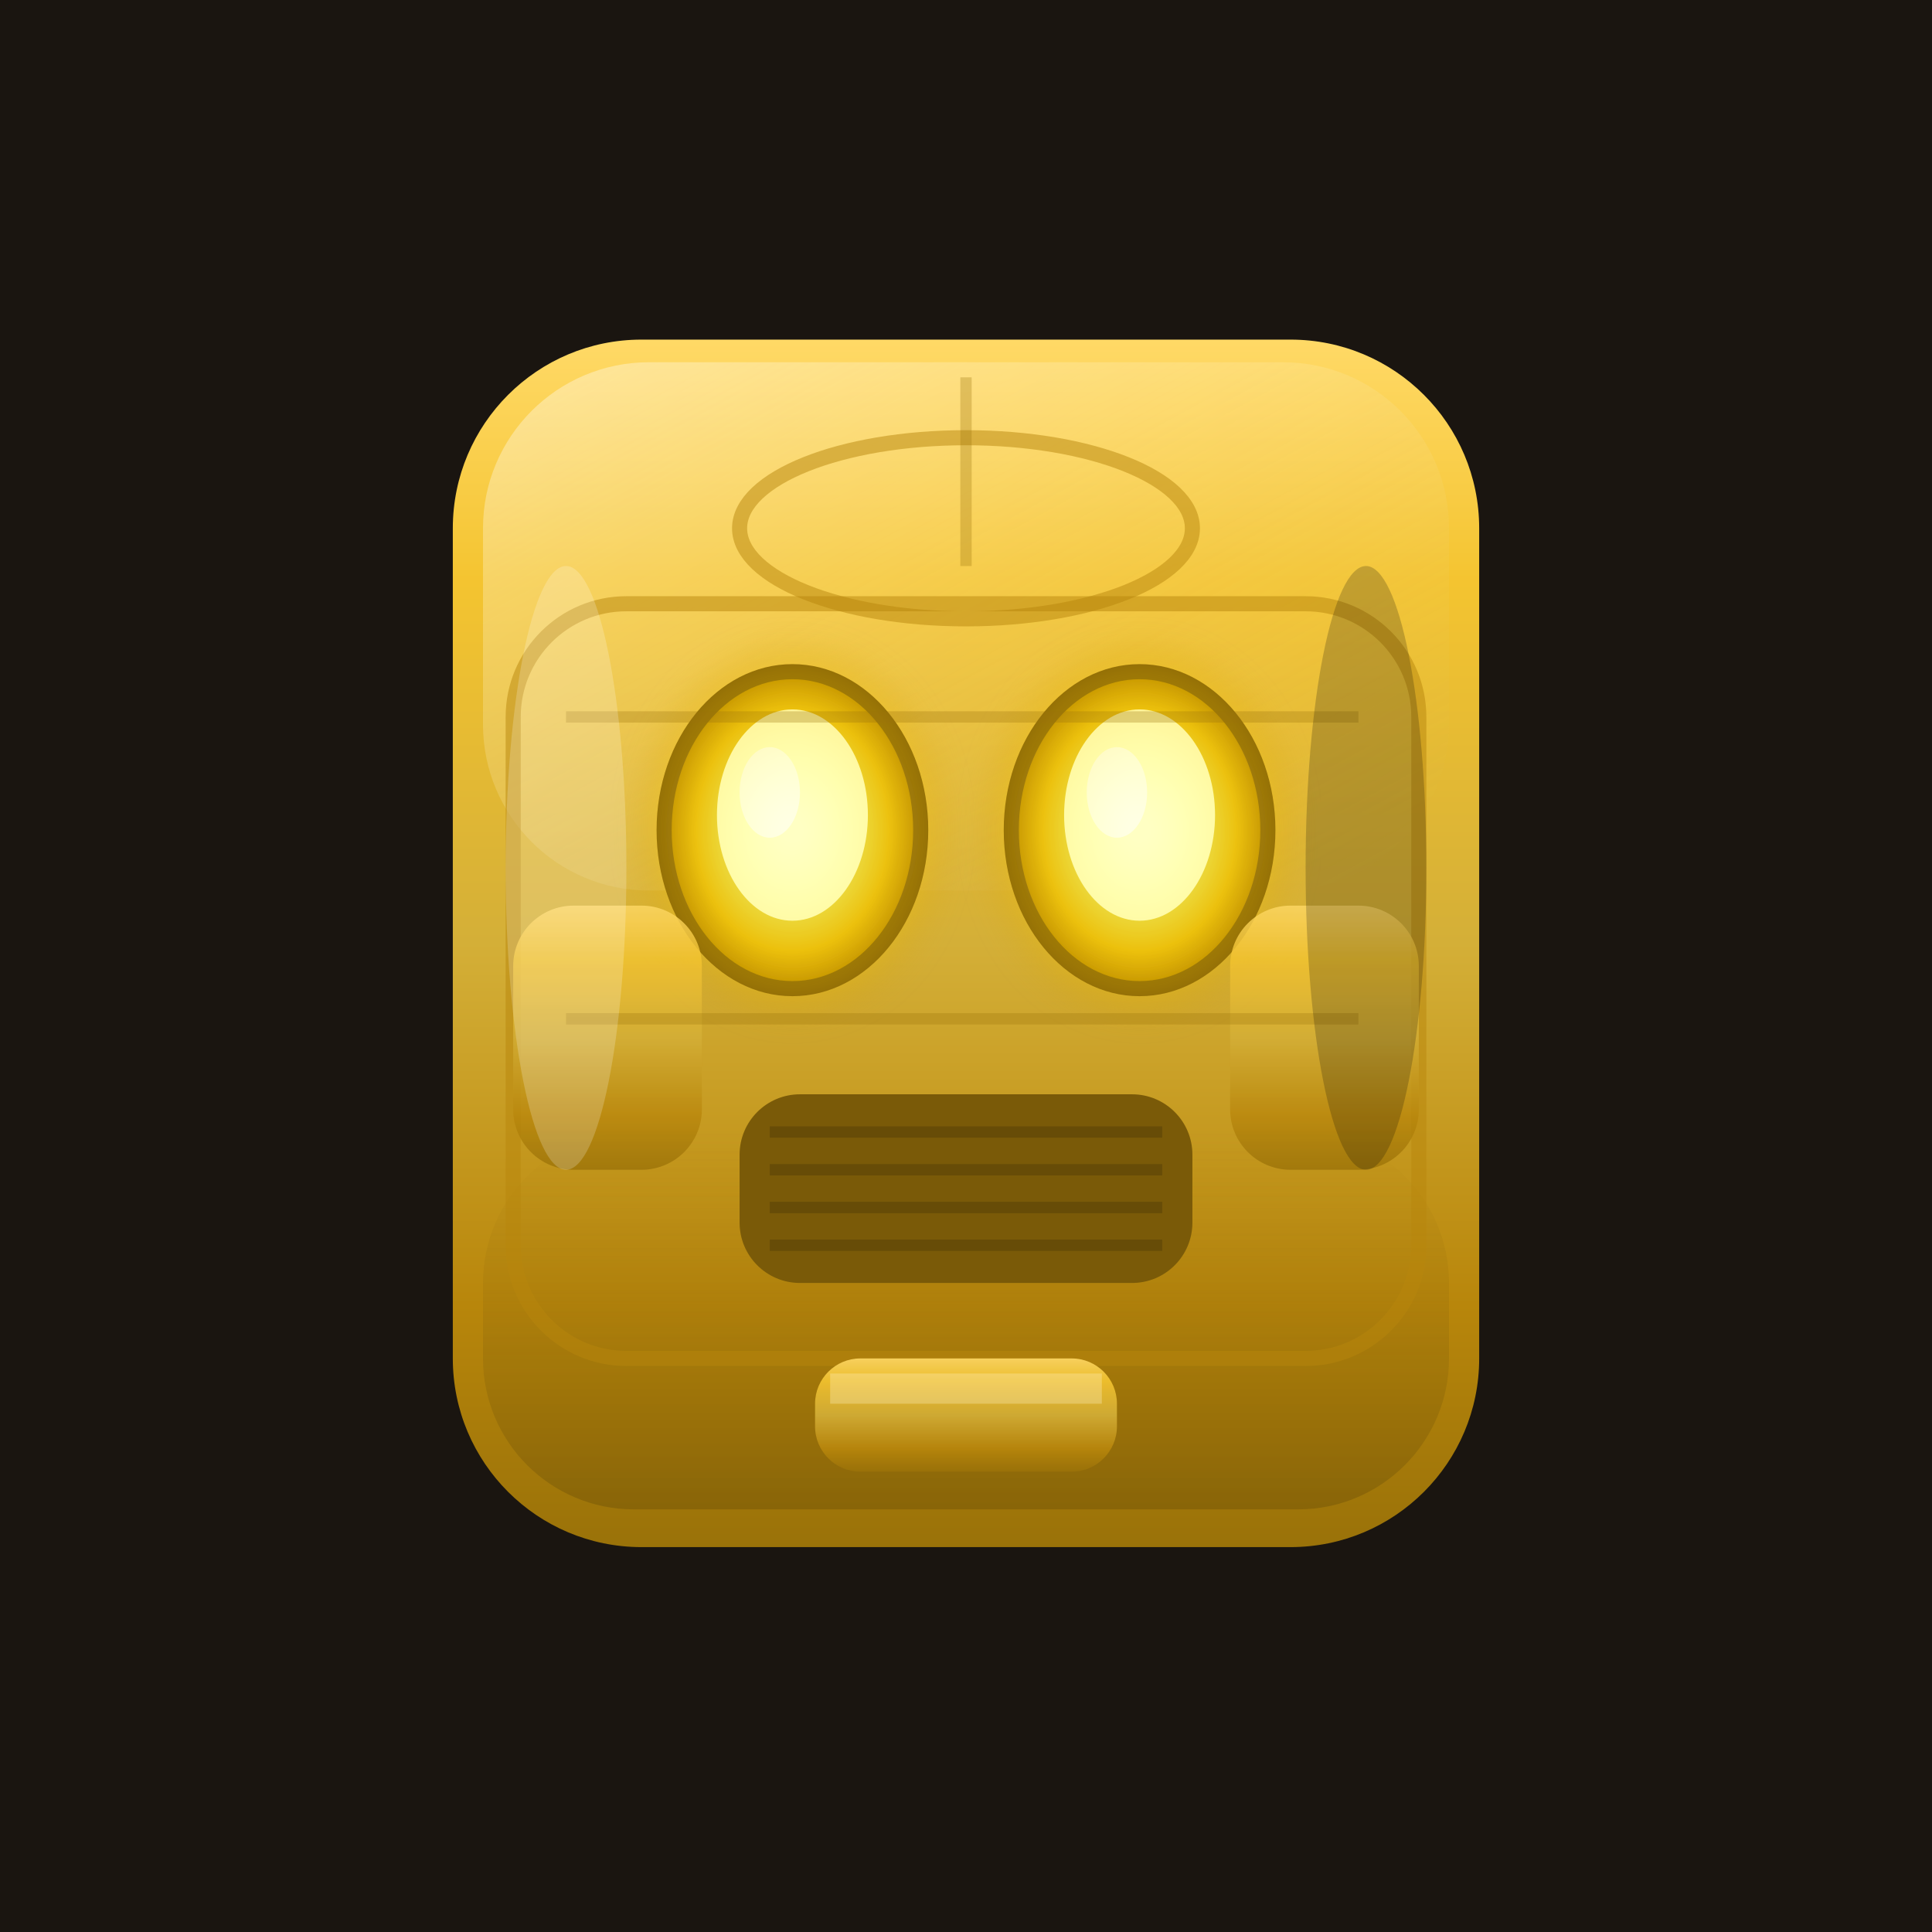
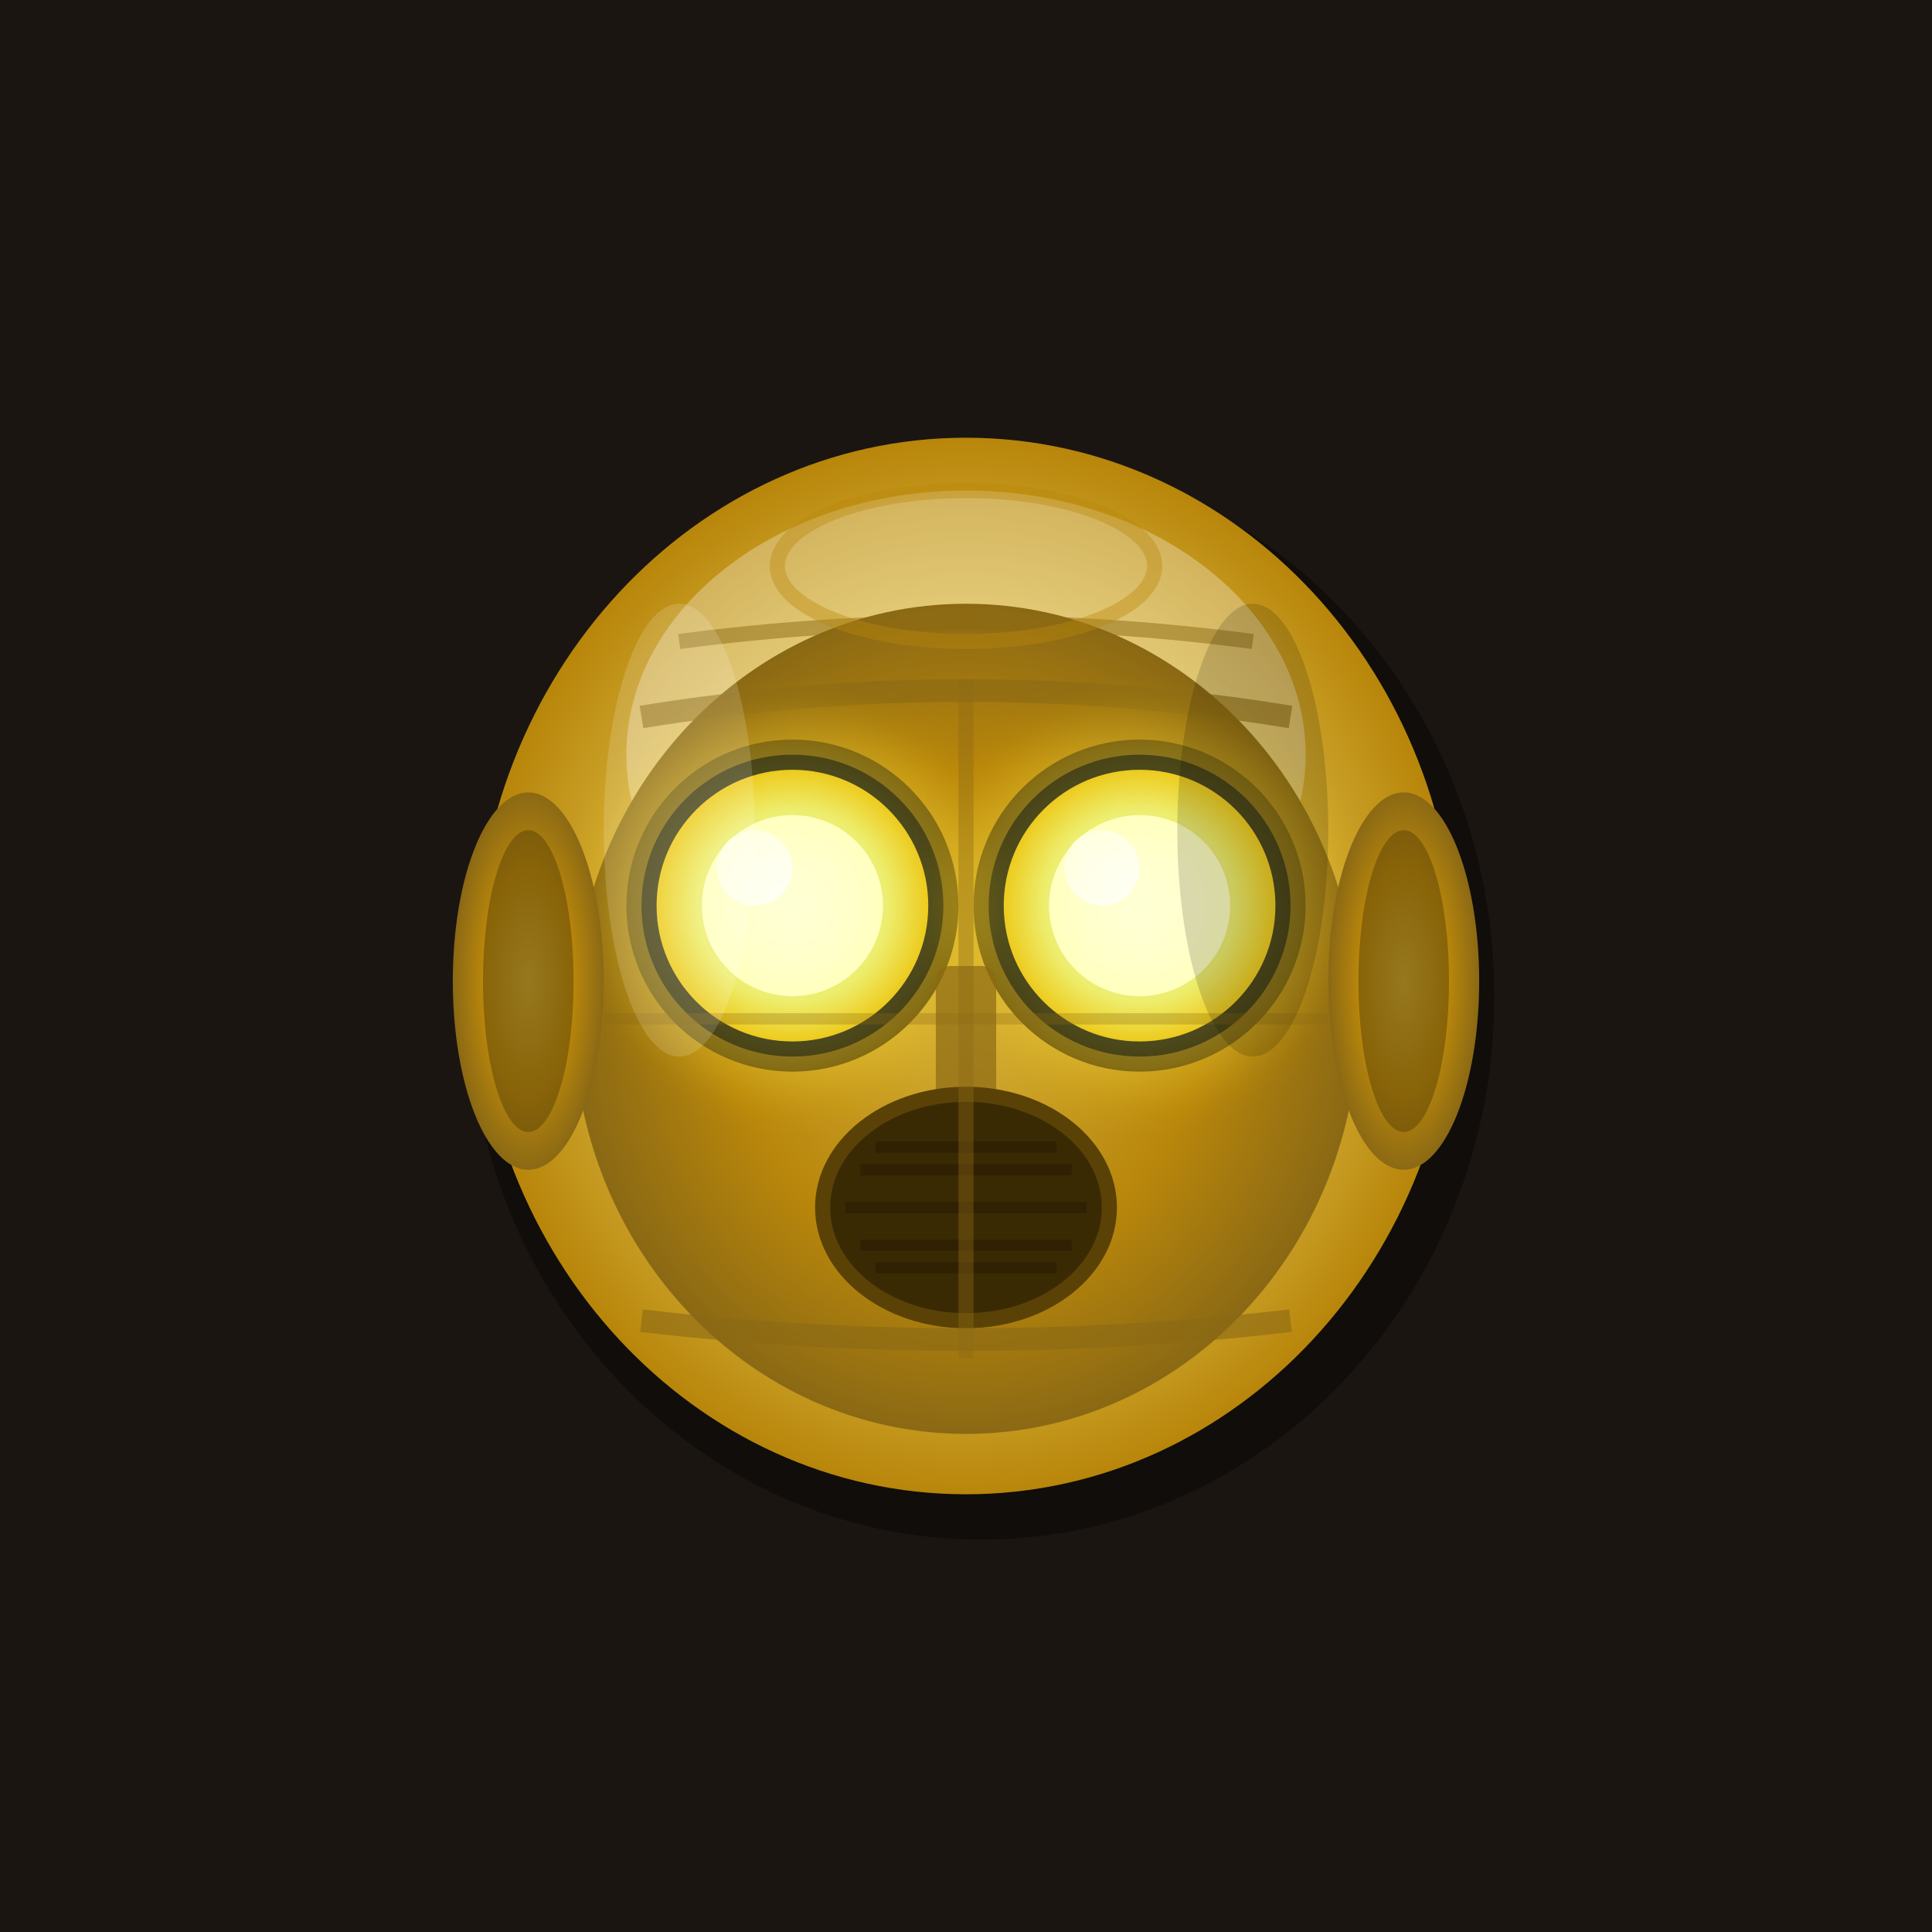
<svg xmlns="http://www.w3.org/2000/svg" width="256" height="256" viewBox="0 0 256 256">
  <defs>
-     <linearGradient id="goldGradient" x1="0%" y1="0%" x2="0%" y2="100%">
+     <radialGradient id="goldHead">
      <stop offset="0%" stop-color="#ffd966" />
-       <stop offset="20%" stop-color="#f4c430" />
-       <stop offset="50%" stop-color="#d4af37" />
-       <stop offset="80%" stop-color="#b8860b" />
-       <stop offset="100%" stop-color="#9a7209" />
-     </linearGradient>
-     <linearGradient id="goldShine" x1="0%" y1="0%" x2="100%" y2="100%">
-       <stop offset="0%" stop-color="#ffffff" stop-opacity="0.8" />
-       <stop offset="40%" stop-color="#fff4cc" stop-opacity="0.4" />
-       <stop offset="100%" stop-color="#d4af37" stop-opacity="0" />
-     </linearGradient>
+       <stop offset="40%" stop-color="#f4c430" />
+       <stop offset="70%" stop-color="#d4af37" />
+       <stop offset="100%" stop-color="#b8860b" />
+     </radialGradient>
+     <radialGradient id="darkGold">
+       <stop offset="0%" stop-color="#d4af37" />
+       <stop offset="60%" stop-color="#b8860b" />
+       <stop offset="100%" stop-color="#8b6914" />
+     </radialGradient>
    <radialGradient id="eyeGlow">
-       <stop offset="0%" stop-color="#ffffcc" />
-       <stop offset="40%" stop-color="#ffff66" />
-       <stop offset="80%" stop-color="#ffcc00" />
-       <stop offset="100%" stop-color="#cc9900" />
+       <stop offset="0%" stop-color="#ffffff" />
+       <stop offset="30%" stop-color="#ffffcc" />
+       <stop offset="70%" stop-color="#ffff66" />
+       <stop offset="100%" stop-color="#ffcc00" />
    </radialGradient>
-     <linearGradient id="shadowGradient" x1="0%" y1="0%" x2="0%" y2="100%">
-       <stop offset="0%" stop-color="#9a7209" stop-opacity="0" />
-       <stop offset="60%" stop-color="#7a5a08" stop-opacity="0.6" />
-       <stop offset="100%" stop-color="#5a4206" stop-opacity="0.8" />
-     </linearGradient>
-     <filter id="eyeGlowFilter">
-       <feGaussianBlur in="SourceGraphic" stdDeviation="2" />
+     <filter id="glow">
+       <feGaussianBlur in="SourceGraphic" stdDeviation="3" />
    </filter>
  </defs>
  <rect width="256" height="256" fill="#1a1510" />
-   <rect x="60" y="45" width="136" height="160" fill="url(#goldGradient)" rx="25" />
-   <rect x="64" y="48" width="128" height="70" fill="url(#goldShine)" rx="22" opacity="0.5" />
-   <rect x="64" y="150" width="128" height="50" fill="url(#shadowGradient)" rx="20" opacity="0.4" />
-   <rect x="68" y="80" width="120" height="100" fill="none" stroke="#b8860b" stroke-width="2" rx="15" opacity="0.5" />
-   <ellipse cx="105" cy="110" rx="18" ry="22" fill="#7a5a08" />
-   <ellipse cx="151" cy="110" rx="18" ry="22" fill="#7a5a08" />
-   <ellipse cx="105" cy="110" rx="16" ry="20" fill="url(#eyeGlow)" opacity="0.8">
+   <ellipse cx="130" cy="132" rx="68" ry="72" fill="#000000" opacity="0.4" />
+   <ellipse cx="128" cy="128" rx="65" ry="70" fill="url(#goldHead)" />
+   <ellipse cx="128" cy="100" rx="45" ry="35" fill="#ffffff" opacity="0.3" />
+   <ellipse cx="128" cy="135" rx="52" ry="55" fill="url(#darkGold)" />
+   <path d="M 85 95 Q 128 88 171 95" fill="none" stroke="#8b6914" stroke-width="3" opacity="0.6" />
+   <path d="M 90 85 Q 128 80 166 85" fill="none" stroke="#8b6914" stroke-width="2" opacity="0.5" />
+   <circle cx="105" cy="120" r="22" fill="#5a4206" />
+   <circle cx="105" cy="120" r="20" fill="#000000" />
+   <circle cx="151" cy="120" r="22" fill="#5a4206" />
+   <circle cx="151" cy="120" r="20" fill="#000000" />
+   <circle cx="105" cy="120" r="18" fill="url(#eyeGlow)" opacity="0.9">
    <animate attributeName="opacity" values="0.8;1;0.8" dur="3s" repeatCount="indefinite" />
-   </ellipse>
-   <ellipse cx="151" cy="110" rx="16" ry="20" fill="url(#eyeGlow)" opacity="0.8">
+   </circle>
+   <circle cx="105" cy="120" r="12" fill="#ffffcc">
+     <animate attributeName="opacity" values="0.9;1;0.9" dur="3s" repeatCount="indefinite" />
+   </circle>
+   <circle cx="151" cy="120" r="18" fill="url(#eyeGlow)" opacity="0.9">
    <animate attributeName="opacity" values="0.8;1;0.8" dur="3s" repeatCount="indefinite" />
-   </ellipse>
-   <ellipse cx="105" cy="108" rx="10" ry="14" fill="#ffffcc">
+   </circle>
+   <circle cx="151" cy="120" r="12" fill="#ffffcc">
    <animate attributeName="opacity" values="0.9;1;0.9" dur="3s" repeatCount="indefinite" />
-   </ellipse>
-   <ellipse cx="151" cy="108" rx="10" ry="14" fill="#ffffcc">
-     <animate attributeName="opacity" values="0.9;1;0.9" dur="3s" repeatCount="indefinite" />
-   </ellipse>
-   <ellipse cx="102" cy="105" rx="4" ry="6" fill="#ffffff" opacity="0.9" />
-   <ellipse cx="148" cy="105" rx="4" ry="6" fill="#ffffff" opacity="0.9" />
-   <ellipse cx="105" cy="110" rx="20" ry="24" fill="url(#eyeGlow)" opacity="0.3" filter="url(#eyeGlowFilter)">
-     <animate attributeName="opacity" values="0.3;0.5;0.3" dur="3s" repeatCount="indefinite" />
-   </ellipse>
-   <ellipse cx="151" cy="110" rx="20" ry="24" fill="url(#eyeGlow)" opacity="0.3" filter="url(#eyeGlowFilter)">
-     <animate attributeName="opacity" values="0.3;0.5;0.3" dur="3s" repeatCount="indefinite" />
-   </ellipse>
-   <rect x="98" y="145" width="60" height="25" fill="#7a5a08" rx="8" />
-   <g opacity="0.6">
-     <line x1="102" y1="150" x2="154" y2="150" stroke="#5a4206" stroke-width="1.5" />
-     <line x1="102" y1="155" x2="154" y2="155" stroke="#5a4206" stroke-width="1.5" />
-     <line x1="102" y1="160" x2="154" y2="160" stroke="#5a4206" stroke-width="1.5" />
-     <line x1="102" y1="165" x2="154" y2="165" stroke="#5a4206" stroke-width="1.5" />
+   </circle>
+   <circle cx="100" cy="115" r="5" fill="#ffffff" opacity="0.9" />
+   <circle cx="146" cy="115" r="5" fill="#ffffff" opacity="0.9" />
+   <circle cx="105" cy="120" r="25" fill="url(#eyeGlow)" opacity="0.3" filter="url(#glow)">
+     <animate attributeName="opacity" values="0.2;0.4;0.2" dur="3s" repeatCount="indefinite" />
+   </circle>
+   <circle cx="151" cy="120" r="25" fill="url(#eyeGlow)" opacity="0.3" filter="url(#glow)">
+     <animate attributeName="opacity" values="0.2;0.4;0.2" dur="3s" repeatCount="indefinite" />
+   </circle>
+   <rect x="124" y="128" width="8" height="18" fill="#8b6914" rx="2" opacity="0.7" />
+   <ellipse cx="128" cy="160" rx="20" ry="16" fill="#5a4206" />
+   <ellipse cx="128" cy="160" rx="18" ry="14" fill="#3a2a04" />
+   <g opacity="0.6" stroke="#2a1a02" stroke-width="1.5">
+     <line x1="112" y1="160" x2="144" y2="160" />
+     <line x1="114" y1="155" x2="142" y2="155" />
+     <line x1="114" y1="165" x2="142" y2="165" />
+     <line x1="116" y1="152" x2="140" y2="152" />
+     <line x1="116" y1="168" x2="140" y2="168" />
  </g>
-   <rect x="68" y="120" width="25" height="35" fill="url(#goldGradient)" rx="8" opacity="0.8" />
-   <rect x="163" y="120" width="25" height="35" fill="url(#goldGradient)" rx="8" opacity="0.8" />
-   <ellipse cx="128" cy="70" rx="30" ry="12" fill="none" stroke="#b8860b" stroke-width="2" opacity="0.5" />
-   <g opacity="0.3" stroke="#9a7209" stroke-width="1.5" fill="none">
-     <line x1="128" y1="50" x2="128" y2="75" />
-     <line x1="75" y1="95" x2="180" y2="95" />
-     <line x1="75" y1="135" x2="180" y2="135" />
-   </g>
-   <ellipse cx="75" cy="115" rx="8" ry="40" fill="#ffffff" opacity="0.2" />
-   <ellipse cx="181" cy="115" rx="8" ry="40" fill="#000000" opacity="0.2" />
-   <rect x="108" y="180" width="40" height="15" fill="url(#goldGradient)" rx="6" opacity="0.9" />
-   <rect x="110" y="182" width="36" height="4" fill="#fff4cc" opacity="0.3" />
+   <path d="M 85 175 Q 128 180 171 175" fill="none" stroke="#8b6914" stroke-width="3" opacity="0.6" />
+   <ellipse cx="70" cy="130" rx="10" ry="25" fill="url(#darkGold)" />
+   <ellipse cx="186" cy="130" rx="10" ry="25" fill="url(#darkGold)" />
+   <ellipse cx="70" cy="130" rx="6" ry="20" fill="#5a4206" opacity="0.5" />
+   <ellipse cx="186" cy="130" rx="6" ry="20" fill="#5a4206" opacity="0.5" />
+   <line x1="128" y1="90" x2="128" y2="180" stroke="#8b6914" stroke-width="2" opacity="0.4" />
+   <line x1="80" y1="135" x2="176" y2="135" stroke="#8b6914" stroke-width="1.5" opacity="0.3" />
+   <ellipse cx="90" cy="110" rx="10" ry="30" fill="#ffffff" opacity="0.15" />
+   <ellipse cx="166" cy="110" rx="10" ry="30" fill="#000000" opacity="0.15" />
+   <ellipse cx="128" cy="75" rx="25" ry="10" fill="none" stroke="#b8860b" stroke-width="2" opacity="0.4" />
</svg>
